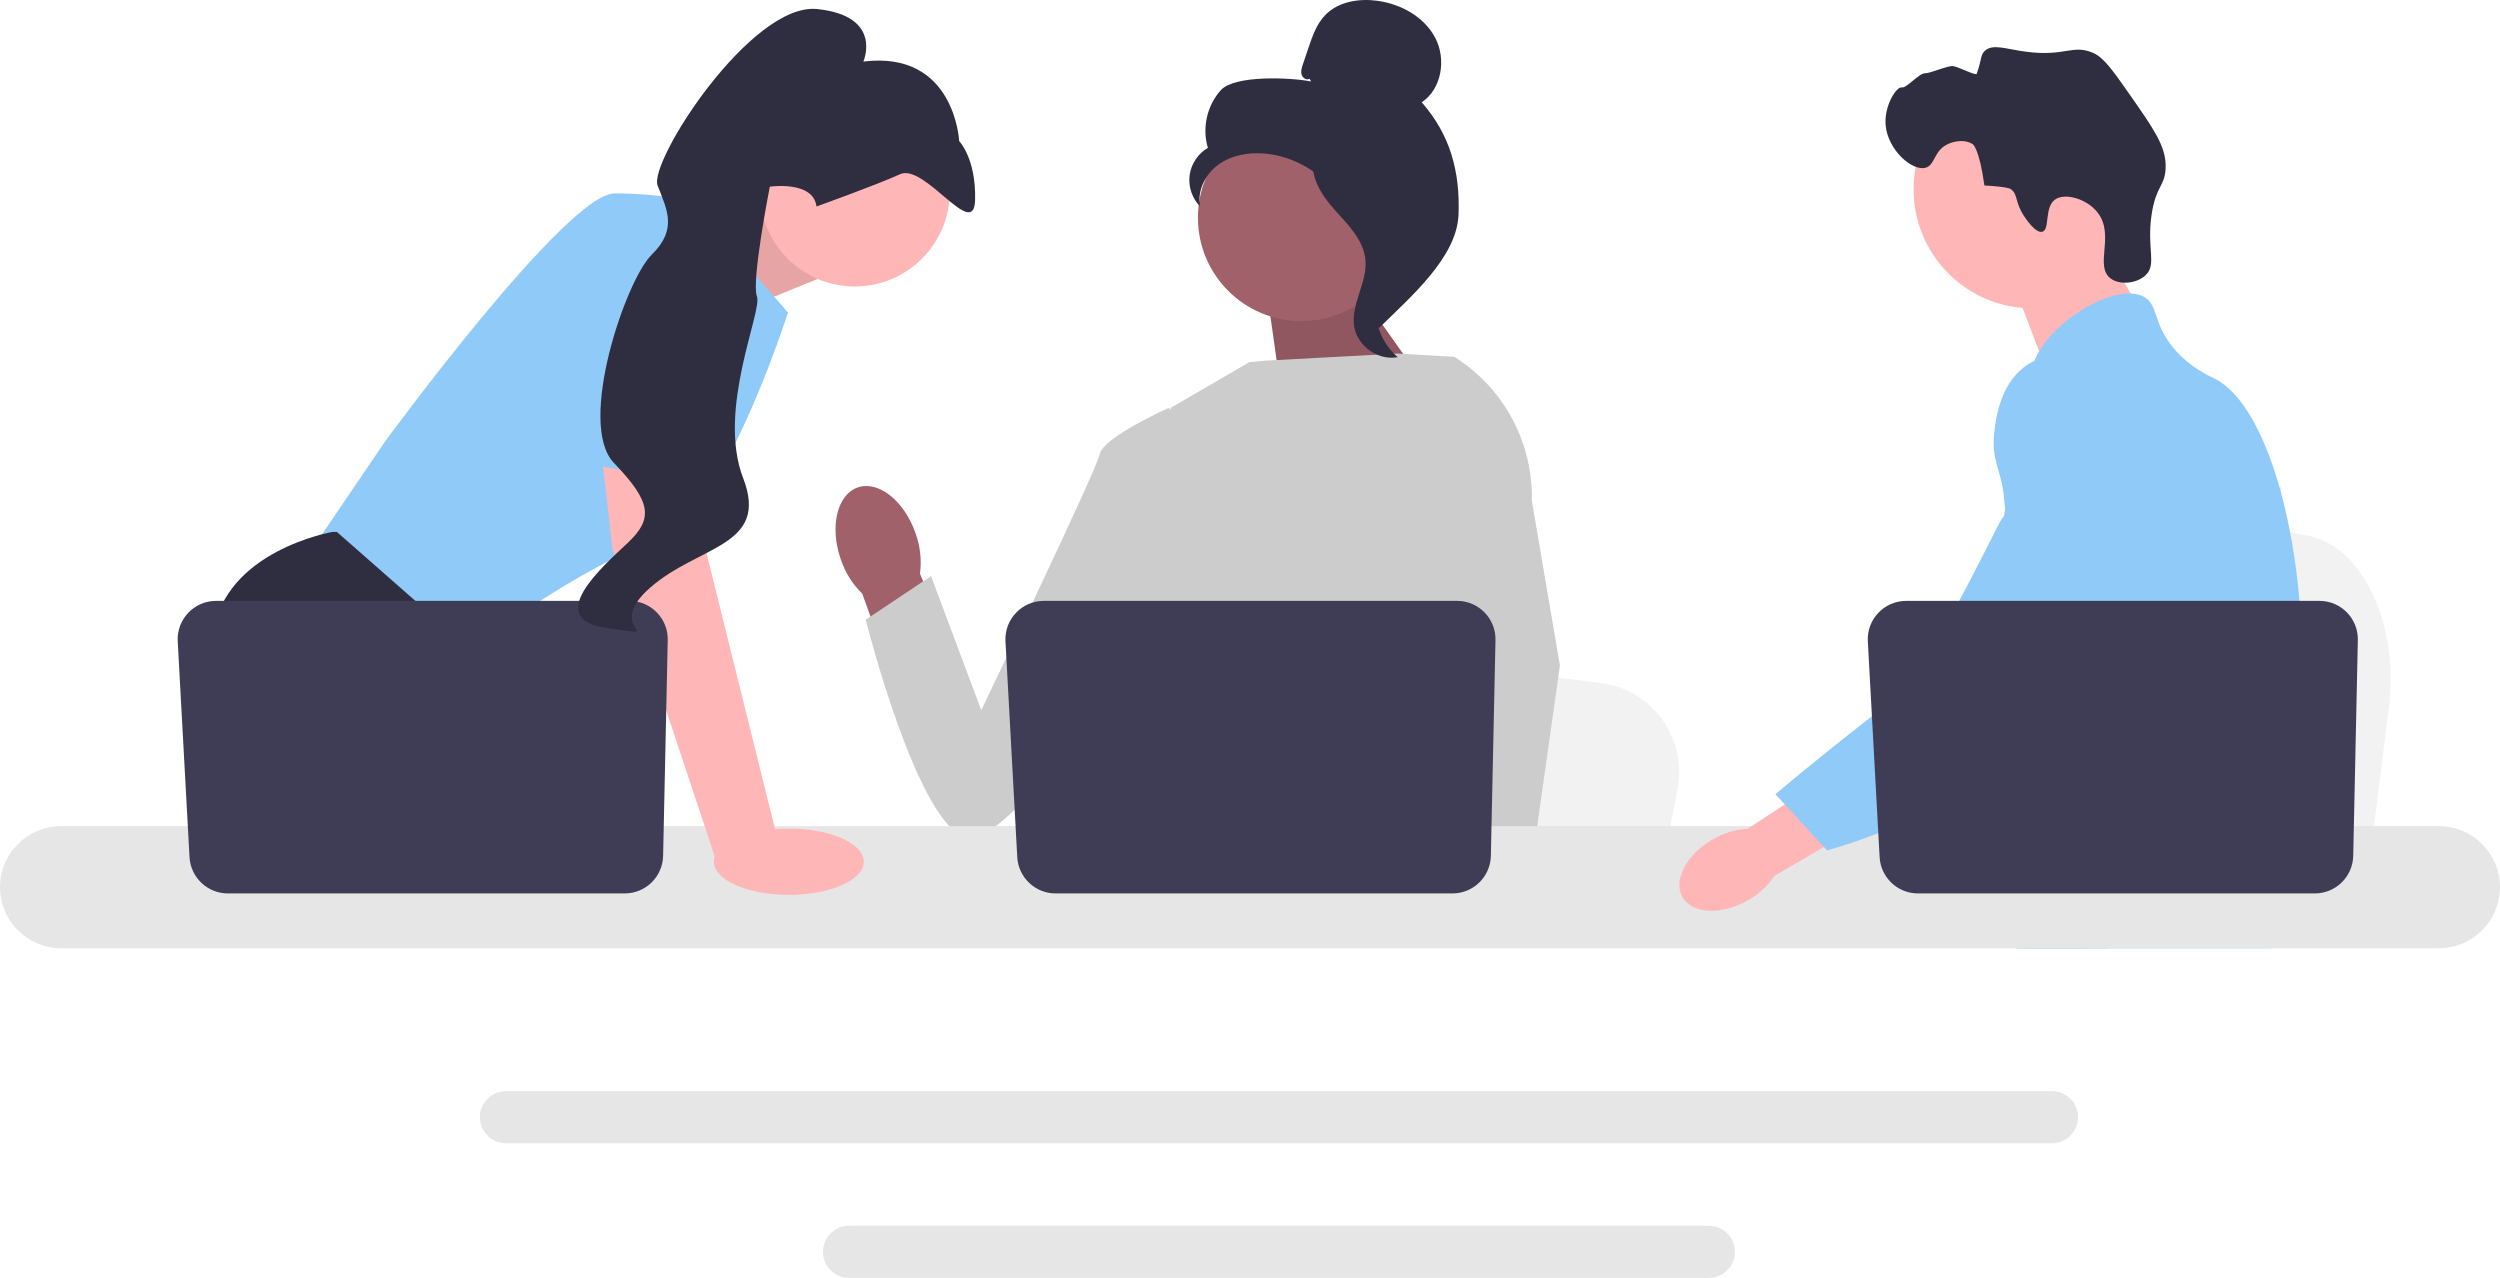
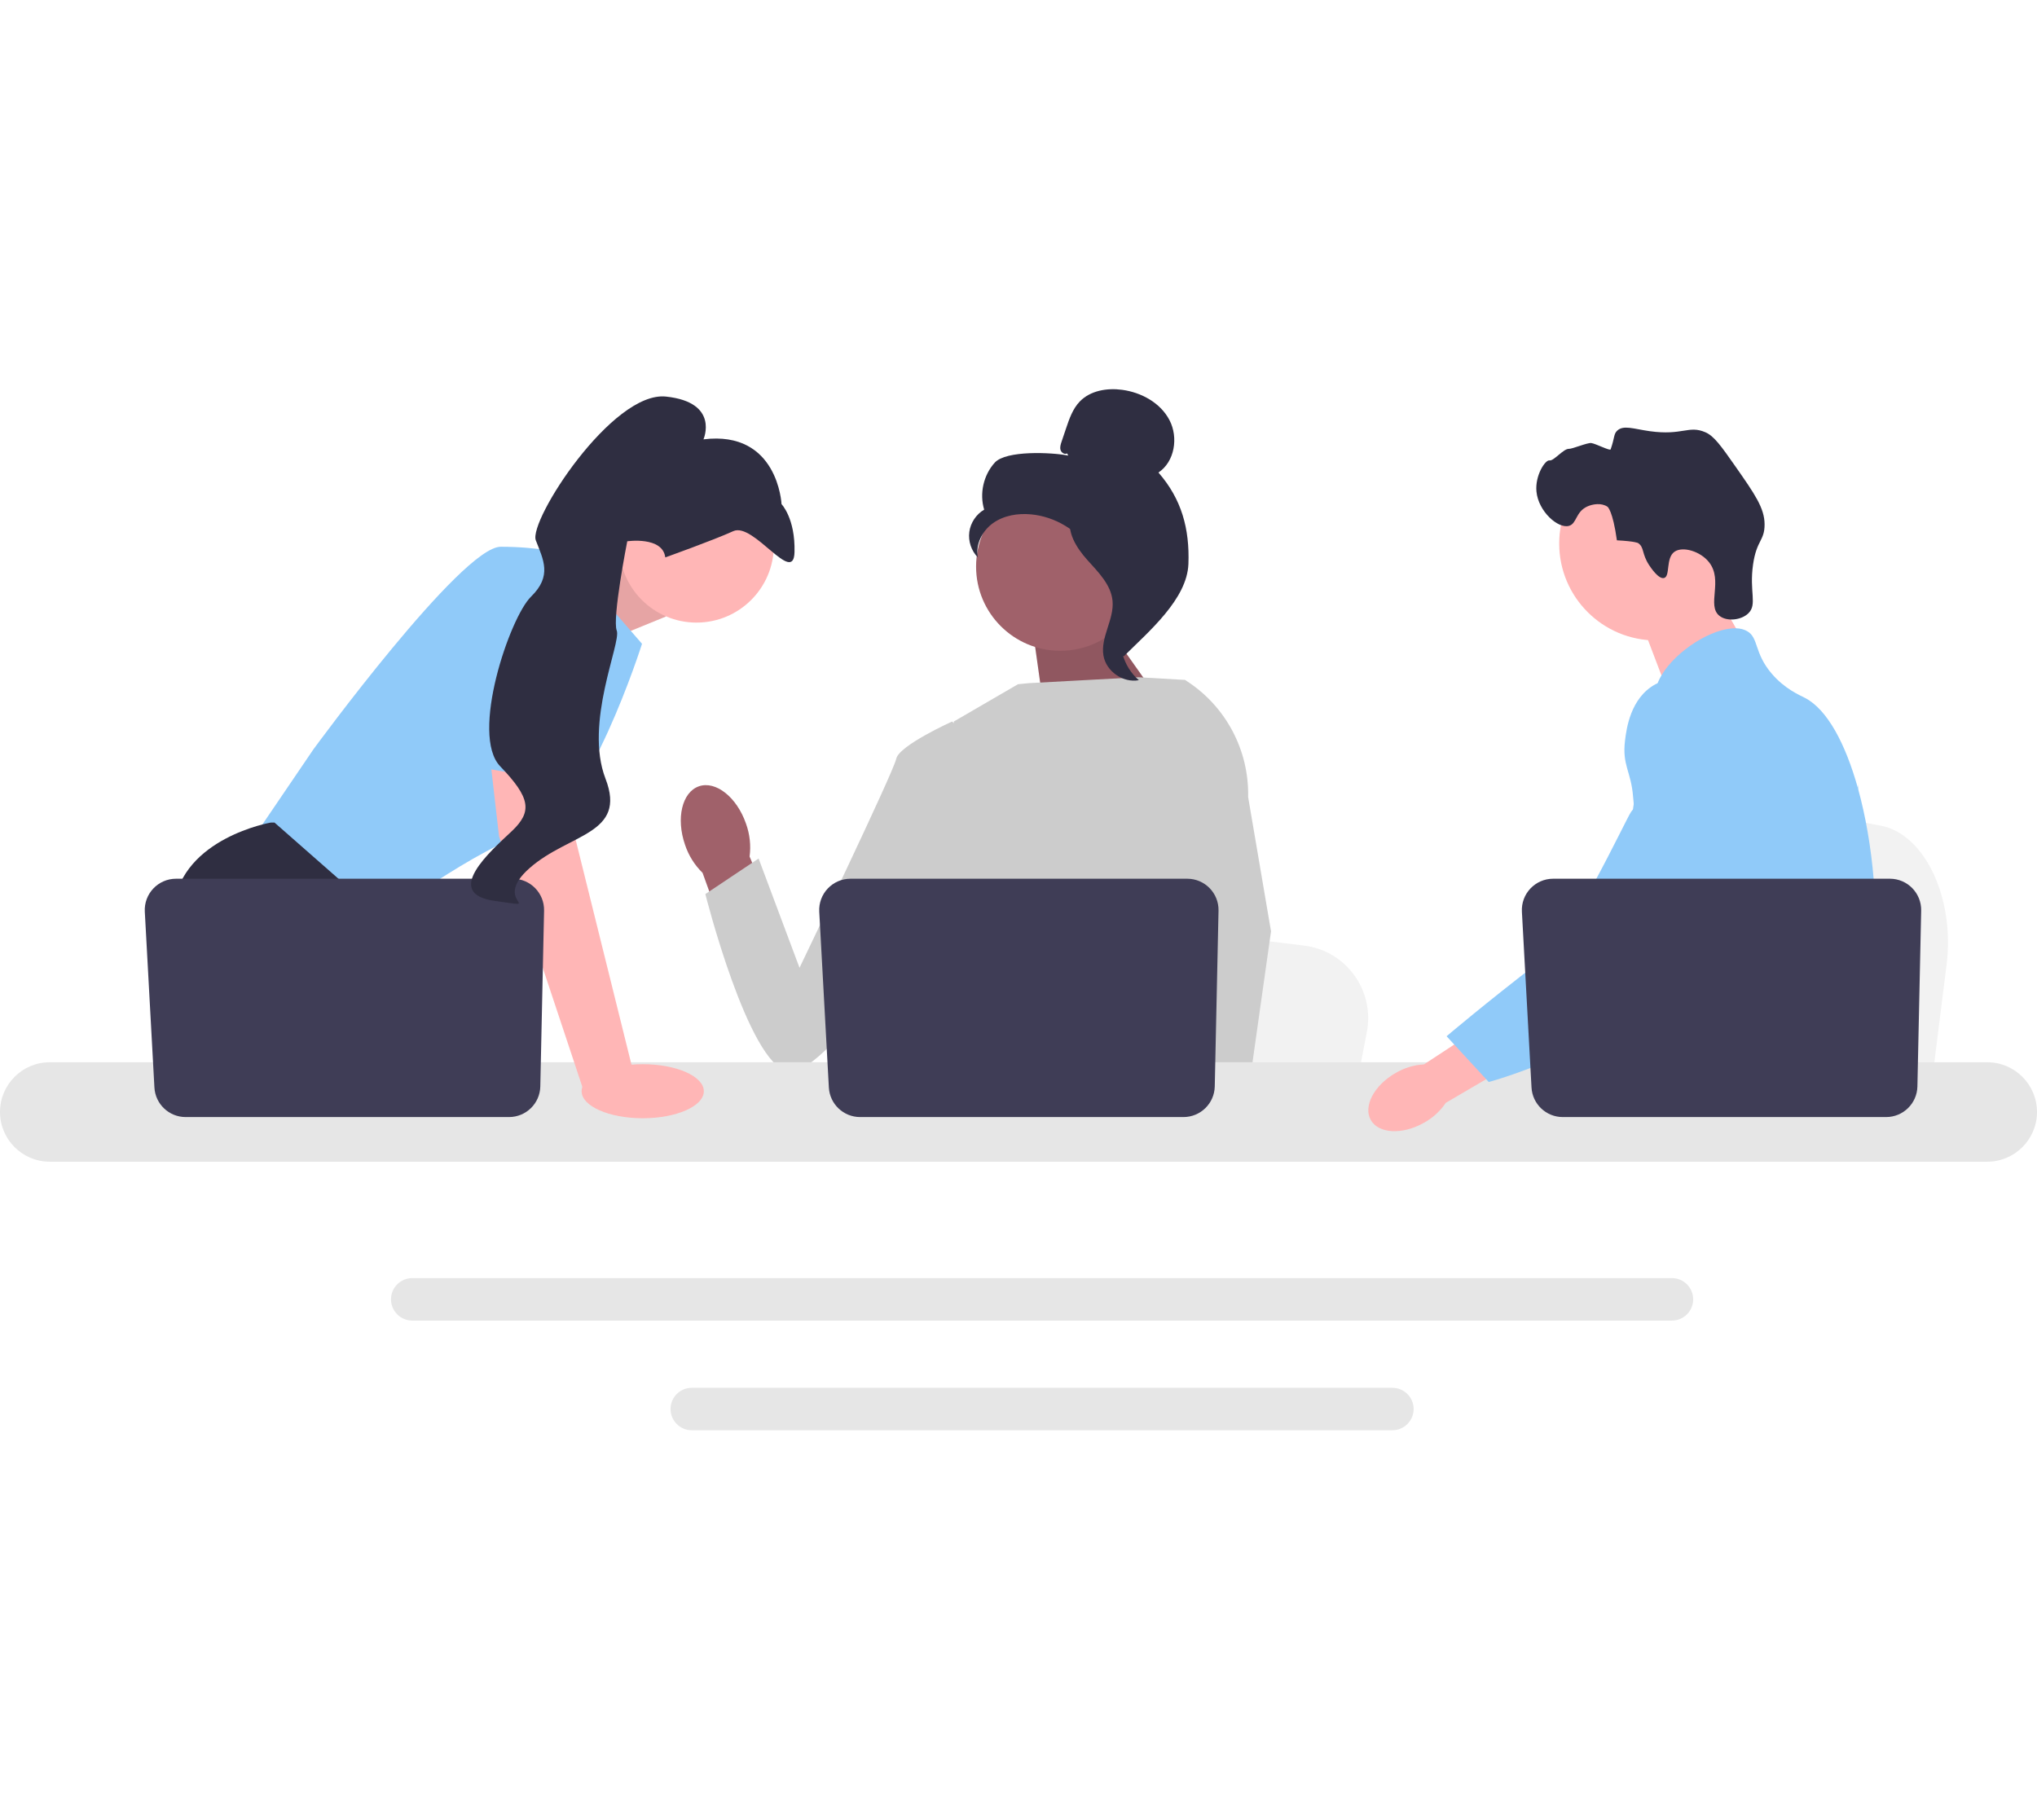
- <svg xmlns="http://www.w3.org/2000/svg" width="866.81" height="443.068" viewBox="0 0 866.81 443.068">
+ <svg xmlns="http://www.w3.org/2000/svg" width="750" height="670" viewBox="0 0 866.81 443.068">
  <path d="M828.335,244.952l-2.715,21.622-6.739,53.704h-135.383c1.057-12.037,2.502-29.362,4.046-48.065,.152-1.868,.312-3.748,.464-5.639,3.872-47.014,8.108-100.216,8.108-100.216l17.799,3.316,34.532,6.421,14.071,2.615,37.681,7.017c18.787,3.491,31.71,30.693,28.135,59.226Z" fill="#f2f2f2" />
  <polygon points="725.93 79.358 742.579 108.492 710.58 131.169 696.93 95.358 725.93 79.358" fill="#ffb6b6" />
  <circle cx="704.735" cy="65.675" r="41.244" fill="#ffb6b6" />
  <path d="M701.774,74.896c-3.275-4.984-1.99-7.591-4.731-9.423-0-0-1.103-.737-8.999-1.157h0c-1.768-12.724-3.975-14.267-3.975-14.267-2.543-1.778-6.318-1.201-8.666-.113-4.966,2.3-4.391,7.269-7.735,8.22-4.619,1.314-13.024-6.092-13.852-14.569-.675-6.915,3.78-13.631,5.547-13.276,1.752,.352,5.947-5.003,8.212-4.92,1.547,.056,7.867-2.691,9.567-2.476,1.857,.235,7.978,3.429,8.234,2.699,1.773-5.072,1.252-6.479,2.756-7.93,2.665-2.571,7.026-.781,13.866,.181,14.074,1.978,16.531-2.663,23.743,.483,3.644,1.589,6.692,5.874,12.641,14.38,8.319,11.895,12.479,17.842,12.506,24.779,.027,7.074-3.398,6.625-4.903,17.098-1.675,11.658,1.884,16.989-2.004,20.777-3.005,2.927-9.113,3.622-12.322,1.053-5.494-4.399,1.696-15.012-4.384-22.767-3.732-4.76-11.238-6.878-14.676-4.525-3.888,2.66-1.746,10.469-4.48,11.21-2.341,.634-5.772-4.588-6.343-5.457Z" fill="#2f2e41" />
  <path d="M797.85,237.338c-1.15,19.67-5.72,25.88-7.32,49.11-.35,5.1-.56,11.02-.56,18.08,0,1.8,.01,3.54,.01,5.24,0,3.62-.069,7.04-.49,10.51-.319,2.77-.869,5.56-1.779,8.5h-88.83c-.01-.02-.01-.04-.021-.06-.52-2.26-.85-4.42-1.1-6.49-.08-.66-.15-1.31-.21-1.95-.08-.75-.15-1.49-.22-2.22-.271-2.91-.54-5.66-1.181-8.29-.859-3.63-2.42-7.05-5.62-10.35-1.31-1.35-2.619-2.4-3.899-3.32-.25-.17-.49-.34-.74-.51-3.54-2.43-6.89-4.18-9.79-9.14-.05-.07-.09-.15-.13-.22-.5-.87-1.8-3.15-2.74-6.19-.99-3.16-1.59-7.13-.51-11.19,2.57-9.62,12.09-10.58,19.87-20.3,.84-1.05,1.67-2.21,2.46-3.5,3.52-5.72,4.47-10.76,5.59-16.75,.18-.97,.34-1.93,.47-2.86,.101-.7,.19-1.39,.261-2.07,.619-5.71,.319-10.63-.41-15.03-2.38-14.41-9.4-23.33-4.44-36.26,1.561-4.06,3.771-7.11,6-9.72,4.72-5.53,9.57-9.12,8.73-16.26-.851-7.2-6.311-8.19-6.92-14.48-.311-3.18,.729-6.53,2.68-9.82v-.01c6.24-10.59,21.82-20.34,31.72-20.03,1.83,.05,3.45,.46,4.8,1.25,4.891,2.88,2.851,9.17,10.341,17.99,5.569,6.55,11.869,9.17,14.26,10.41,9.47,4.94,17.17,19.51,22.399,38.14,.04,.14,.08,.28,.12,.43,3.23,11.67,5.511,24.92,6.641,38.36,.479,5.69,.76,11.41,.819,17.07,.051,4.52-.05,8.44-.26,11.93Z" fill="#90caf9" />
  <g>
    <polygon points="731.331 304.728 729.52 309.768 728.38 312.927 725.74 320.278 722.68 328.778 703.01 328.778 706.31 320.278 707.84 316.318 710.38 309.768 714.64 298.768 731.331 304.728" fill="#ffb6b6" />
    <path d="M790.84,167.827c-.05,.65-.12,1.37-.19,2.15-.779,7.94-2.62,22.15-5.31,38.36-1.42,8.55-3.08,17.66-4.95,26.71-4.02,19.53-9.02,38.76-14.67,51.4-1.01,2.28-2.05,4.34-3.11,6.16-.81,1.39-1.66,2.76-2.55,4.11-2.88,4.43-6.11,8.63-9.46,12.55-.13,.17-.28,.33-.43,.5-.54,.64-1.101,1.27-1.66,1.9-2.74,3.09-5.54,5.97-8.25,8.61-3.3,3.22-6.48,6.07-9.33,8.5h-31.94l-.13-.06-4.6-2.04s1.31-1.54,3.5-4.45c.45-.59,.93-1.24,1.45-1.95,.64-.87,1.33-1.83,2.069-2.87,1.54-2.18,3.29-4.74,5.17-7.64,3.641-5.61,7.79-12.51,11.98-20.5,.48-.93,.97-1.87,1.46-2.82,.01-.03,.03-.06,.04-.09,.83-1.62,1.65-3.29,2.47-4.99,6.95-14.46,8.94-26.46,9.511-30.35,.8-5.5,1.909-13.19,1.609-21.65-.2-5.58-1.01-11.48-2.939-17.34v-.01c-.4-1.23-.851-2.46-1.36-3.68-.91-2.19-1.99-4.35-3.271-6.48-5.649-9.38-10.239-9.77-13.89-19.99-1.08-3.03-3.53-9.87-2.78-17.09v-.01c.091-.89,.24-1.79,.44-2.69v-.01c.05-.25,.12-.51,.19-.76,.569-2.21,1.51-4.4,2.939-6.48,2.79-4.04,6.6-6.44,10.01-7.87l.011-.01c3.939-1.64,7.34-1.99,8-2.05,14.609-1.3,25.939,10.98,32.13,17.69,2.39,2.59,4.58,4.76,6.58,6.53,15.569,13.9,19.84,5.02,20.949,.43,.17-.71,.261-1.32,.311-1.72Z" fill="#90caf9" />
    <path d="M790.89,167.308c0,.05-.01,.22-.05,.5,.02-.15,.03-.3,.04-.44,0-.03,0-.05,.01-.06Z" fill="#90caf9" />
  </g>
  <path d="M711.47,378.318H175.42c-4.98,0-9.04,4.05-9.04,9.03,0,4.99,4.06,9.04,9.04,9.04H711.47c4.979,0,9.03-4.05,9.03-9.04,0-4.98-4.051-9.03-9.03-9.03Z" fill="#e6e6e6" />
  <path d="M592.51,424.998H294.37c-4.98,0-9.03,4.05-9.03,9.03s4.05,9.04,9.03,9.04h298.14c4.98,0,9.04-4.06,9.04-9.04s-4.06-9.03-9.04-9.03Z" fill="#e6e6e6" />
  <polygon points="235.069 81.275 268.853 67.057 283.344 96.762 247.842 111.253 235.069 81.275" fill="#ffb6b6" />
  <polygon points="235.069 81.275 268.853 67.057 283.344 96.762 247.842 111.253 235.069 81.275" opacity=".1" />
  <path d="M239.872,69.955l33.328,38.4s-23.185,73.177-46.369,79.698-65.932,38.4-65.932,38.4l-53.615-34.777,26.083-38.4s63.034-86.218,79.698-86.218c16.664,0,26.807,2.898,26.807,2.898Z" fill="#90caf9" />
  <path d="M194.843,320.278H117.261l-4.905-6.557-20.026-26.771-4.608-6.158s-17.389-31.879-13.766-60.86c3.623-28.981,41.298-35.502,41.298-35.502h1.55l46.123,40.53-2.753,37.719,14.606,24.272,20.062,33.328Z" fill="#2f2e41" />
  <polygon points="133.15 320.278 112.356 320.278 112.356 289.486 133.15 320.278" fill="#2f2e41" />
  <path d="M581.644,273.532l-2.587,13.418-6.419,33.328h-128.958c1.007-7.47,2.384-18.222,3.854-29.829,.145-1.159,.297-2.326,.442-3.499,3.688-29.177,7.723-62.193,7.723-62.193l16.954,2.058,32.893,3.985,13.404,1.623,35.893,4.354c17.896,2.166,30.205,19.048,26.8,36.755Z" fill="#f2f2f2" />
  <path d="M764.144,320.278h-69.945c1.065-1.253,1.666-1.978,1.666-1.978l20.968-3.463,43.203-7.129s1.971,5.093,4.108,12.571Z" fill="#2f2e41" />
  <polygon points="467.455 95.766 497.873 138.784 444.814 140.369 439.119 99.942 467.455 95.766" fill="#a0616a" />
  <polygon points="467.455 95.766 497.873 138.784 444.814 140.369 439.119 99.942 467.455 95.766" opacity=".1" />
  <path id="uuid-ae755ff6-bb09-410e-86b1-7d1b81a37005-126" d="M317.446,184.896c-3.903-11.259-12.876-18.372-20.041-15.887-7.165,2.485-9.808,13.625-5.902,24.888,1.499,4.52,4.058,8.616,7.464,11.945l17.14,47.497,22.117-8.518-19.245-45.919c.615-4.724,.089-9.526-1.533-14.005Z" fill="#a0616a" />
  <path d="M523.347,162.977l-.042,43.841-4.079,16.193-8.39,33.306-6.108,30.633-4.55,22.822-1.623,8.151c-1.224,.819-2.442,1.601-3.659,2.355h-105.976c-6.021-3.615-9.39-6.427-9.39-6.427,0,0,1.666-1.565,3.572-4.079,3.217-4.246,7.108-11.201,4.724-17.845-.5-1.391-.63-3.086-.478-4.977,.971-12.476,14.056-33.574,14.056-33.574l-2.71-31.314-1.188-13.722,8.378-66.91,27.307-15.874,4.714-.456,46.536-2.514,19.234,1.108,.877,.239,18.794,39.045Z" fill="#ccc" />
  <g>
    <polygon points="525.414 320.278 502.229 320.278 501.208 309.772 501.186 309.562 507.75 309.113 524.827 307.947 525.124 314.235 525.356 319.061 525.414 320.278" fill="#ffb6b6" />
    <path d="M531.121,173.576l9.739,57.143-7.948,56.23-1.239,8.752-2.188,15.454-.674,4.753,.022,.514,.167,3.855h-27.532l-1.014-10.506-.087-.942-2.072-21.518-.036-.362-4.398-45.63,8.622-32.98,.638-2.427v-.007l3.751-56.469-2.905-25.663-.029-.239c.058,.036,.109,.073,.167,.109,.152,.094,.304,.188,.449,.29,16.925,10.737,27.01,29.575,26.568,49.644Z" fill="#ccc" />
  </g>
  <path d="M415.748,152.379l-10.587-10.951s-22.664,10.218-23.794,15.886c-1.13,5.669-41.146,88.926-41.146,88.926l-17.41-46.499-22.662,15.13s18.184,72.192,35.19,75.581,74.002-85.446,74.002-85.446l6.408-52.628Z" fill="#ccc" />
  <path d="M845.64,286.447H21.16c-11.67,0-21.16,9.5-21.16,21.17s9.49,21.16,21.16,21.16H845.64c11.67,0,21.17-9.49,21.17-21.16s-9.5-21.17-21.17-21.17Z" fill="#e6e6e6" />
  <path d="M518.522,221.94l-1.603,74.802c-.155,7.241-6.07,13.03-13.312,13.03h-137.603c-7.071,0-12.91-5.528-13.296-12.589l-4.089-74.802c-.417-7.628,5.656-14.042,13.296-14.042h143.295c7.466,0,13.472,6.137,13.312,13.601Z" fill="#3f3d56" />
  <circle cx="296.385" cy="66.41" r="32.922" fill="#ffb6b6" />
  <polygon points="241.321 152.551 244.944 191.675 269.578 290.935 248.296 298.394 212.34 190.226 207.374 146.755 241.321 152.551" fill="#ffb6b6" />
  <path d="M231.522,221.94l-1.603,74.802c-.155,7.241-6.07,13.03-13.312,13.03H79.004c-7.071,0-12.91-5.528-13.296-12.589l-4.089-74.802c-.417-7.628,5.656-14.042,13.296-14.042H218.21c7.466,0,13.472,6.137,13.312,13.601Z" fill="#3f3d56" />
  <ellipse cx="273.5" cy="298.778" rx="26" ry="11.5" fill="#ffb6b6" />
  <path d="M190.242,158.532l14.853-79.158s41.298-5.796,42.747,7.97-1.035,81.042-1.035,81.042l-56.564-9.853Z" fill="#90caf9" />
  <path d="M283.095,71.586s20.365-7.268,28.956-11.179c8.591-3.911,25.657,23.366,26.037,8.96,.38-14.406-5.518-20.447-5.518-20.447,0,0-1.473-31.515-33.223-27.575,0,0,6.984-15.767-15.941-18.205-22.925-2.438-58.589,52.921-55.395,61.194,3.194,8.273,7.023,15.113-2.039,23.959-9.062,8.846-26.03,58.769-13.12,72.203,12.91,13.434,13.758,19.264,4.912,27.621-8.846,8.358-29.754,26.53-7.147,29.685,22.607,3.155-2.068,.799,14.786-14.026,16.854-14.825,41.447-14.219,32.265-38.005-9.183-23.785,6.771-57.869,4.775-63.04-1.996-5.171,4.473-38.005,4.473-38.005,0,0,15.055-2.212,16.181,6.86Z" fill="#2f2e41" />
  <g>
    <circle cx="451.191" cy="75.499" r="35.838" fill="#a0616a" />
    <path d="M454.051,27.317c-1.037,.605-2.426-.311-2.759-1.464-.333-1.154,.055-2.379,.439-3.516l1.934-5.727c1.371-4.062,2.827-8.266,5.797-11.357,4.483-4.666,11.607-5.853,18.02-4.993,8.236,1.104,16.362,5.564,20.191,12.939,3.829,7.375,2.199,17.665-4.72,22.266,9.862,11.303,13.3,23.901,12.757,38.892-.543,14.991-16.879,28.788-27.533,39.348-2.379-1.442-4.542-8.201-3.234-10.656,1.308-2.455-.566-5.3,1.054-7.561,1.62-2.262,2.976,1.34,1.338-.909-1.034-1.419,3.001-4.684,1.464-5.533-7.432-4.108-9.903-13.371-14.571-20.465-5.63-8.556-15.265-14.35-25.462-15.312-5.617-.53-11.55,.43-16.154,3.691-4.604,3.261-7.585,9.089-6.517,14.629-2.765-2.808-4.141-6.922-3.622-10.828,.519-3.906,2.922-7.518,6.325-9.506-2.069-6.841-.297-14.711,4.505-20.005,4.802-5.294,24.28-4.392,31.291-2.999l-.542-.93Z" fill="#2f2e41" />
    <path d="M455.14,53.475c9.285,1.002,15.989,9.045,21.65,16.473,3.263,4.281,6.681,9.009,6.599,14.391-.083,5.441-3.721,10.109-5.46,15.265-2.842,8.429-.072,18.457,6.693,24.233-6.685,1.269-13.911-3.744-15.065-10.449-1.343-7.806,4.574-15.34,3.873-23.23-.617-6.951-6.095-12.301-10.752-17.498-4.657-5.197-9.03-12.094-6.888-18.735l-.65-.45Z" fill="#2f2e41" />
  </g>
  <g>
    <path id="uuid-aec20554-f6ec-4c5b-9d97-717cd04239bf-127" d="M593.947,290.977c-9.197,5.231-13.952,14.216-10.623,20.069,3.33,5.852,13.483,6.355,22.683,1.121,3.703-2.04,6.864-4.938,9.218-8.45l38.687-22.656-11.019-17.928-36.969,24.238c-4.223,.228-8.331,1.465-11.978,3.607Z" fill="#ffb6b6" />
    <path d="M724.935,124.841c-1.156-.458-11.3-4.3-20.561,.772-10.638,5.826-12.281,19.126-12.858,23.791-1.331,10.776,2.591,13.191,3.419,24.101,1.549,20.41,5.633-2.874-.889,6.442-2.258,3.225-25.317,53.198-38.034,62.986-24.733,19.037-40.439,32.444-40.439,32.444l17.93,19.477s28.333-7.549,53.376-23.81c25.688-16.68,38.532-25.02,48.469-41.335,.856-1.405,21.331-36.176,10.335-74.624-2.508-8.77-7.104-24.839-20.747-30.245Z" fill="#90caf9" />
  </g>
  <path d="M817.522,221.94l-1.603,74.802c-.155,7.241-6.07,13.03-13.312,13.03h-137.603c-7.071,0-12.91-5.528-13.296-12.589l-4.089-74.802c-.417-7.628,5.656-14.042,13.296-14.042h143.295c7.466,0,13.472,6.137,13.312,13.601Z" fill="#3f3d56" />
</svg>
